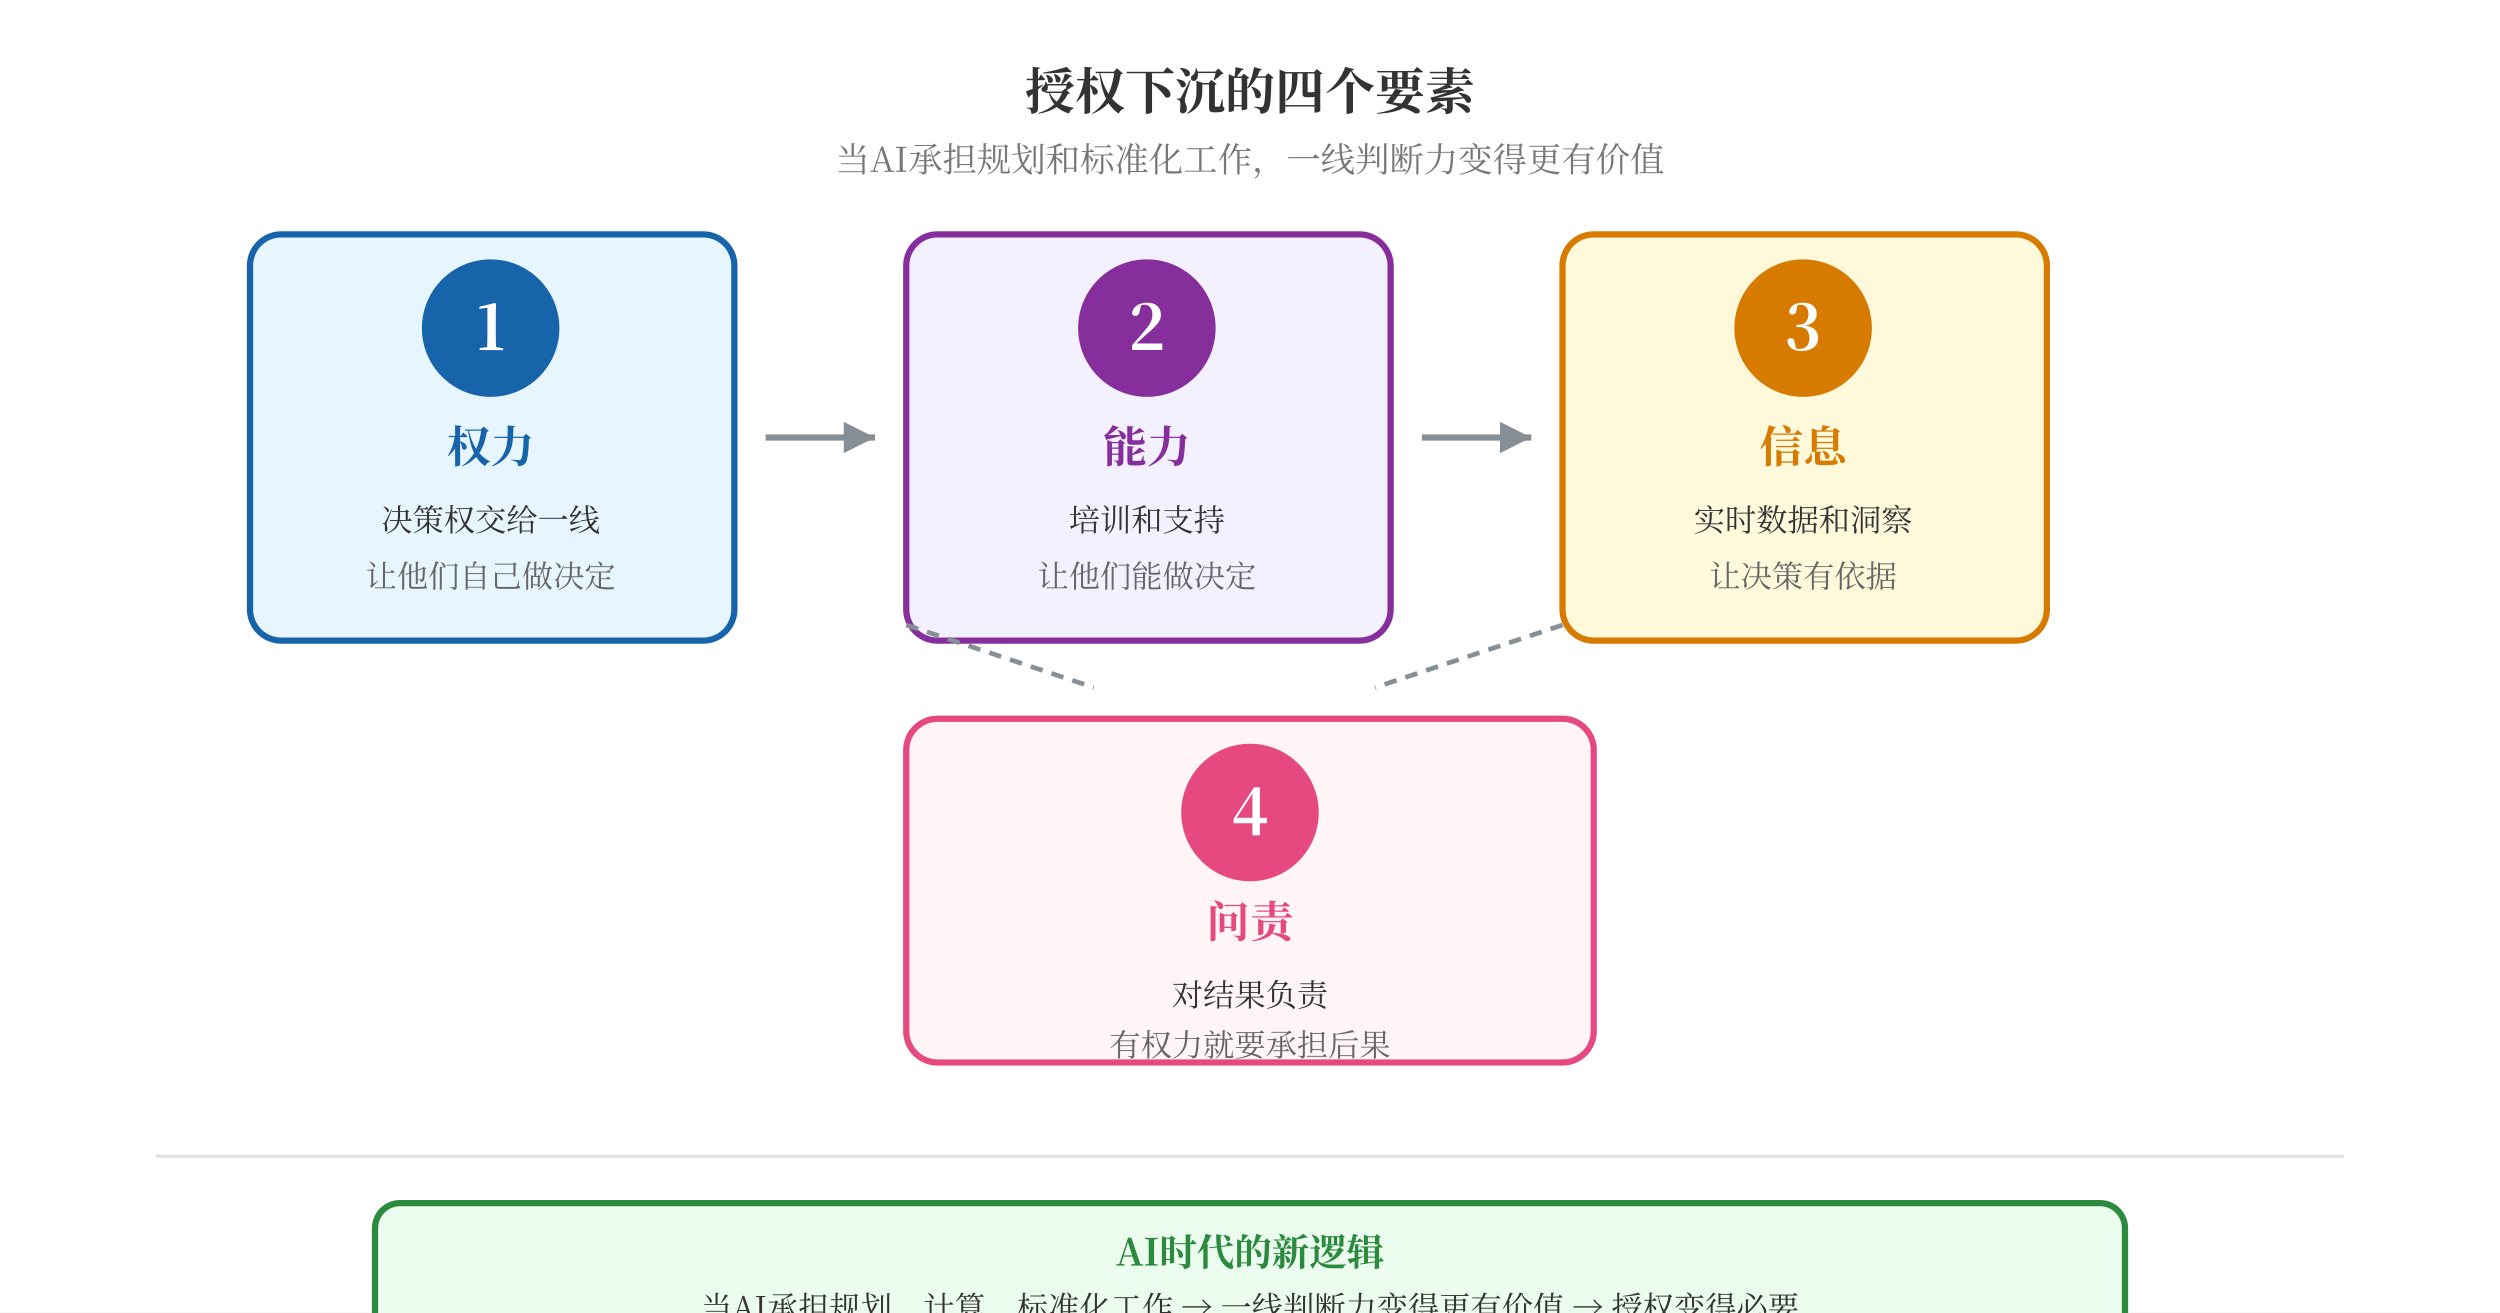
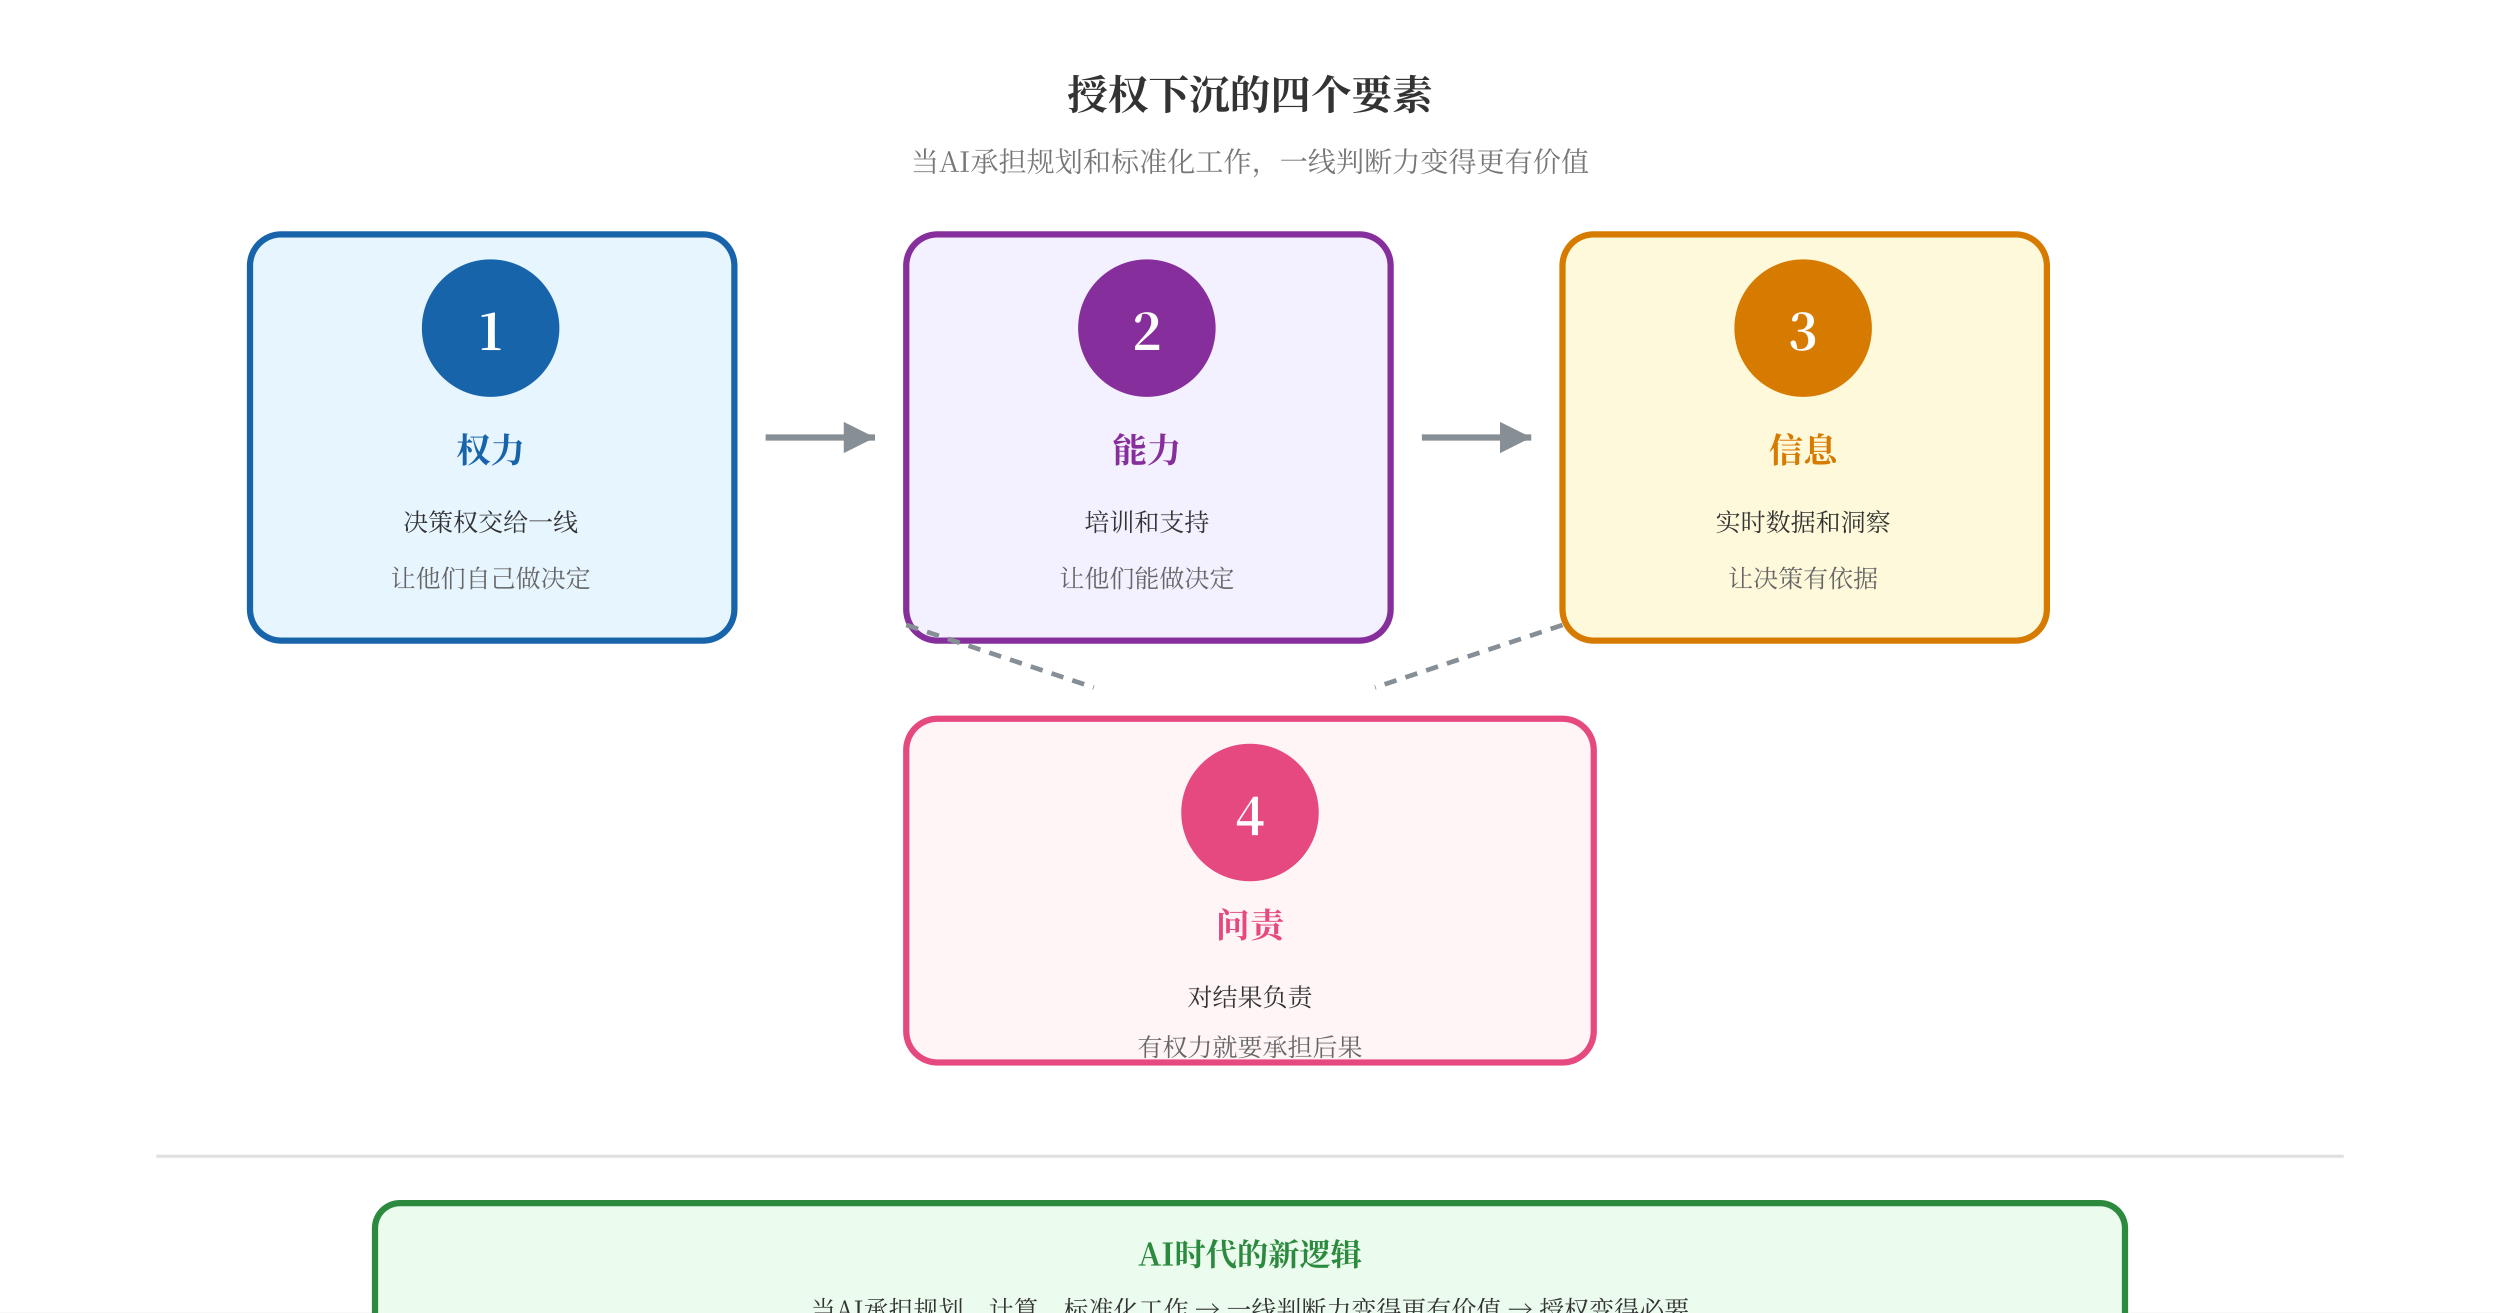
<svg xmlns="http://www.w3.org/2000/svg" viewBox="0 0 800 420" style="font-family: 'Noto Serif CJK SC', serif; background: #fefefe;">
  <rect width="800" height="420" fill="white" />
-   <text x="400" y="35" text-anchor="middle" font-size="16" font-weight="bold" fill="#333">授权下沉的四个要素</text>
-   <text x="400" y="55" text-anchor="middle" font-size="11" fill="#777">当AI承担规划和标准化工作，一线判断力变得更有价值</text>
+   <text x="400" y="35" text-anchor="middle" font-size="13" font-weight="bold" fill="#333">授权下沉的四个要素</text>
+   <text x="400" y="55" text-anchor="middle" font-size="9" fill="#777">当AI承担规划和标准化工作，一线判断力变得更有价值</text>
  <rect x="80" y="75" width="155" height="130" rx="10" fill="#e7f5ff" stroke="#1864ab" stroke-width="2" />
  <circle cx="157" cy="105" r="22" fill="#1864ab" />
-   <text x="157" y="112" text-anchor="middle" font-size="20" font-weight="bold" fill="white">1</text>
-   <text x="157" y="148" text-anchor="middle" font-size="14" font-weight="bold" fill="#1864ab">权力</text>
-   <text x="157" y="170" text-anchor="middle" font-size="10" fill="#333">决策权交给一线</text>
-   <text x="157" y="188" text-anchor="middle" font-size="10" fill="#666">让他们自己做决定</text>
+   <text x="157" y="112" text-anchor="middle" font-size="16" font-weight="bold" fill="white">1</text>
+   <text x="157" y="148" text-anchor="middle" font-size="11" font-weight="bold" fill="#1864ab">权力</text>
+   <text x="157" y="170" text-anchor="middle" font-size="8" fill="#333">决策权交给一线</text>
+   <text x="157" y="188" text-anchor="middle" font-size="8" fill="#666">让他们自己做决定</text>
  <path d="M245 140 L280 140" fill="none" stroke="#868e96" stroke-width="2" />
  <polygon points="280,140 270,135 270,145" fill="#868e96" />
  <rect x="290" y="75" width="155" height="130" rx="10" fill="#f3f0ff" stroke="#862e9c" stroke-width="2" />
  <circle cx="367" cy="105" r="22" fill="#862e9c" />
-   <text x="367" y="112" text-anchor="middle" font-size="20" font-weight="bold" fill="white">2</text>
-   <text x="367" y="148" text-anchor="middle" font-size="14" font-weight="bold" fill="#862e9c">能力</text>
-   <text x="367" y="170" text-anchor="middle" font-size="10" fill="#333">培训和支持</text>
-   <text x="367" y="188" text-anchor="middle" font-size="10" fill="#666">让他们能做决定</text>
+   <text x="367" y="112" text-anchor="middle" font-size="16" font-weight="bold" fill="white">2</text>
+   <text x="367" y="148" text-anchor="middle" font-size="11" font-weight="bold" fill="#862e9c">能力</text>
+   <text x="367" y="170" text-anchor="middle" font-size="8" fill="#333">培训和支持</text>
+   <text x="367" y="188" text-anchor="middle" font-size="8" fill="#666">让他们能做决定</text>
  <path d="M455 140 L490 140" fill="none" stroke="#868e96" stroke-width="2" />
  <polygon points="490,140 480,135 480,145" fill="#868e96" />
  <rect x="500" y="75" width="155" height="130" rx="10" fill="#fff9db" stroke="#d77a00" stroke-width="2" />
  <circle cx="577" cy="105" r="22" fill="#d77a00" />
-   <text x="577" y="112" text-anchor="middle" font-size="20" font-weight="bold" fill="white">3</text>
-   <text x="577" y="148" text-anchor="middle" font-size="14" font-weight="bold" fill="#d77a00">信息</text>
-   <text x="577" y="170" text-anchor="middle" font-size="10" fill="#333">实时数据和洞察</text>
-   <text x="577" y="188" text-anchor="middle" font-size="10" fill="#666">让决策有依据</text>
+   <text x="577" y="112" text-anchor="middle" font-size="16" font-weight="bold" fill="white">3</text>
+   <text x="577" y="148" text-anchor="middle" font-size="11" font-weight="bold" fill="#d77a00">信息</text>
+   <text x="577" y="170" text-anchor="middle" font-size="8" fill="#333">实时数据和洞察</text>
+   <text x="577" y="188" text-anchor="middle" font-size="8" fill="#666">让决策有依据</text>
  <rect x="290" y="230" width="220" height="110" rx="10" fill="#fff5f7" stroke="#e64980" stroke-width="2" />
  <circle cx="400" cy="260" r="22" fill="#e64980" />
-   <text x="400" y="267" text-anchor="middle" font-size="20" font-weight="bold" fill="white">4</text>
-   <text x="400" y="300" text-anchor="middle" font-size="14" font-weight="bold" fill="#e64980">问责</text>
-   <text x="400" y="322" text-anchor="middle" font-size="10" fill="#333">对结果负责</text>
-   <text x="400" y="338" text-anchor="middle" font-size="10" fill="#666">有权力就要承担后果</text>
+   <text x="400" y="267" text-anchor="middle" font-size="16" font-weight="bold" fill="white">4</text>
+   <text x="400" y="300" text-anchor="middle" font-size="11" font-weight="bold" fill="#e64980">问责</text>
+   <text x="400" y="322" text-anchor="middle" font-size="8" fill="#333">对结果负责</text>
+   <text x="400" y="338" text-anchor="middle" font-size="8" fill="#666">有权力就要承担后果</text>
  <path d="M500 200 L440 220" fill="none" stroke="#868e96" stroke-width="1.5" stroke-dasharray="4,3" />
  <path d="M290 200 L350 220" fill="none" stroke="#868e96" stroke-width="1.5" stroke-dasharray="4,3" />
  <line x1="50" y1="370" x2="750" y2="370" stroke="#e0e0e0" stroke-width="1" />
  <rect x="120" y="385" width="560" height="45" rx="8" fill="#ebfbee" stroke="#2b8a3e" stroke-width="2" />
-   <text x="400" y="405" text-anchor="middle" font-size="12" font-weight="bold" fill="#2b8a3e">AI时代的新逻辑</text>
-   <text x="400" y="422" text-anchor="middle" font-size="10" fill="#333">当AI承担规划、计算、标准化工作 → 一线判断力变得更有价值 → 授权变得必要</text>
+   <text x="400" y="405" text-anchor="middle" font-size="10" font-weight="bold" fill="#2b8a3e">AI时代的新逻辑</text>
+   <text x="400" y="422" text-anchor="middle" font-size="8" fill="#333">当AI承担规划、计算、标准化工作 → 一线判断力变得更有价值 → 授权变得必要</text>
</svg>
